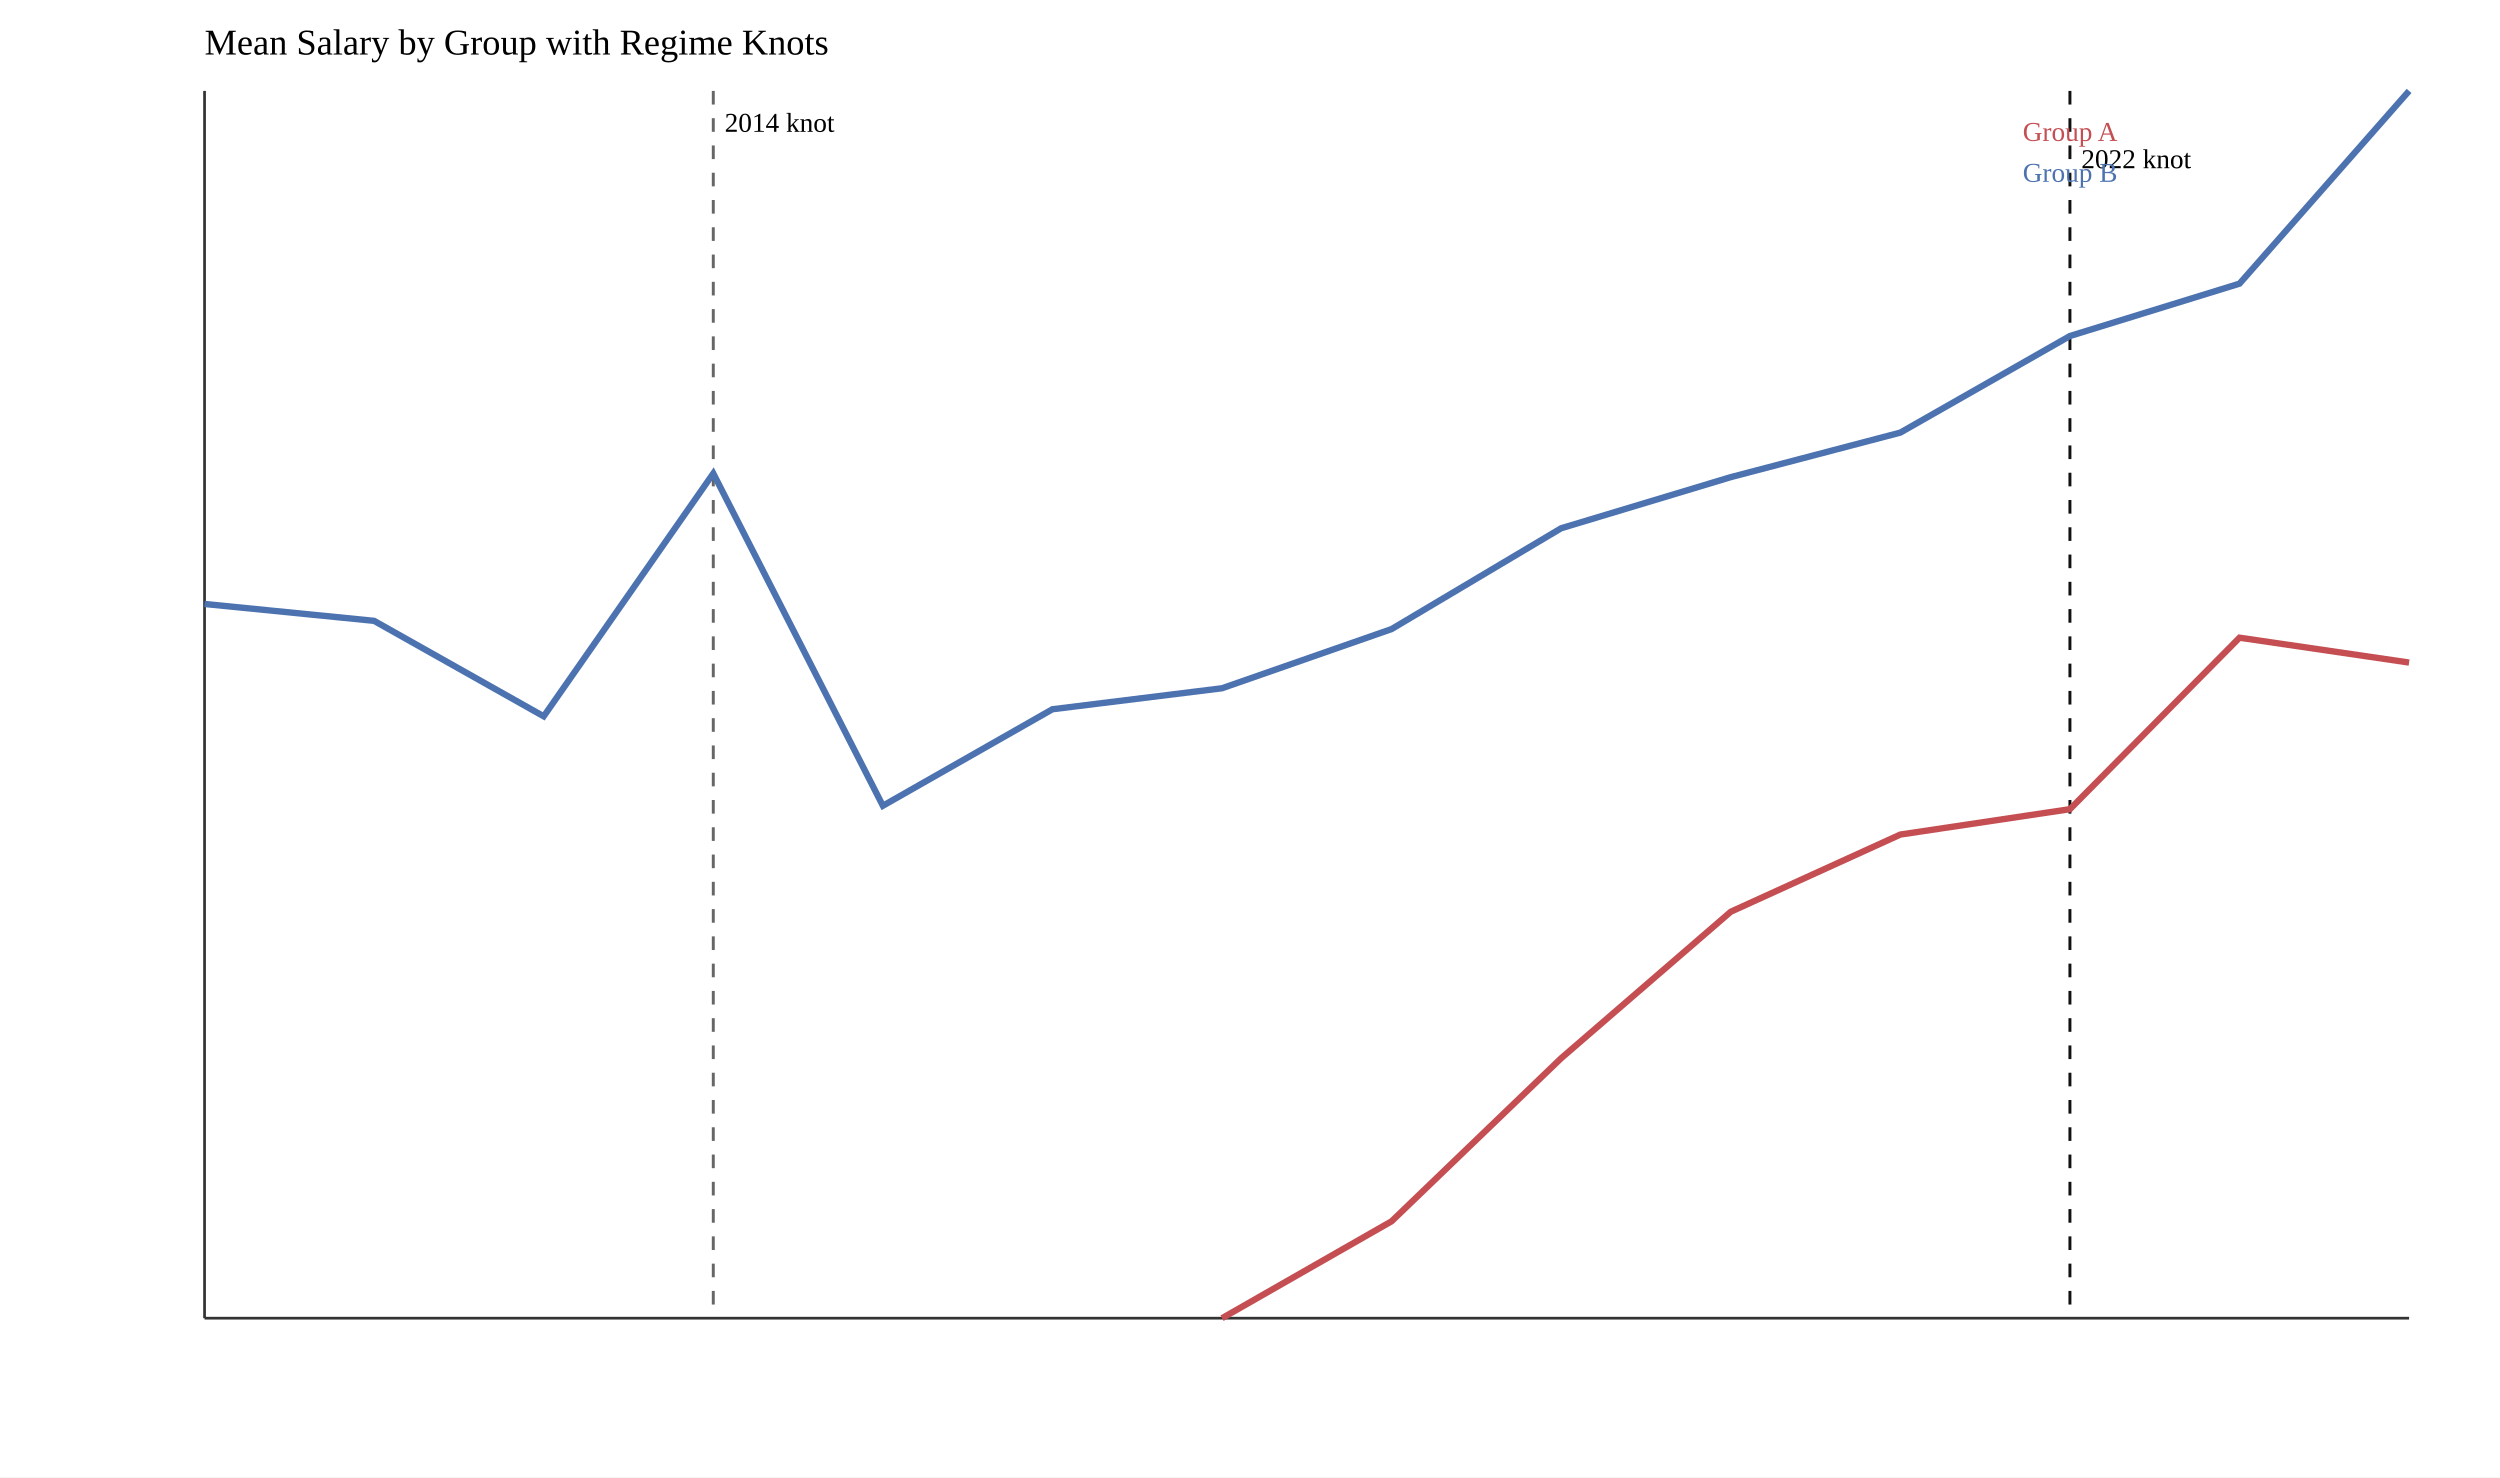
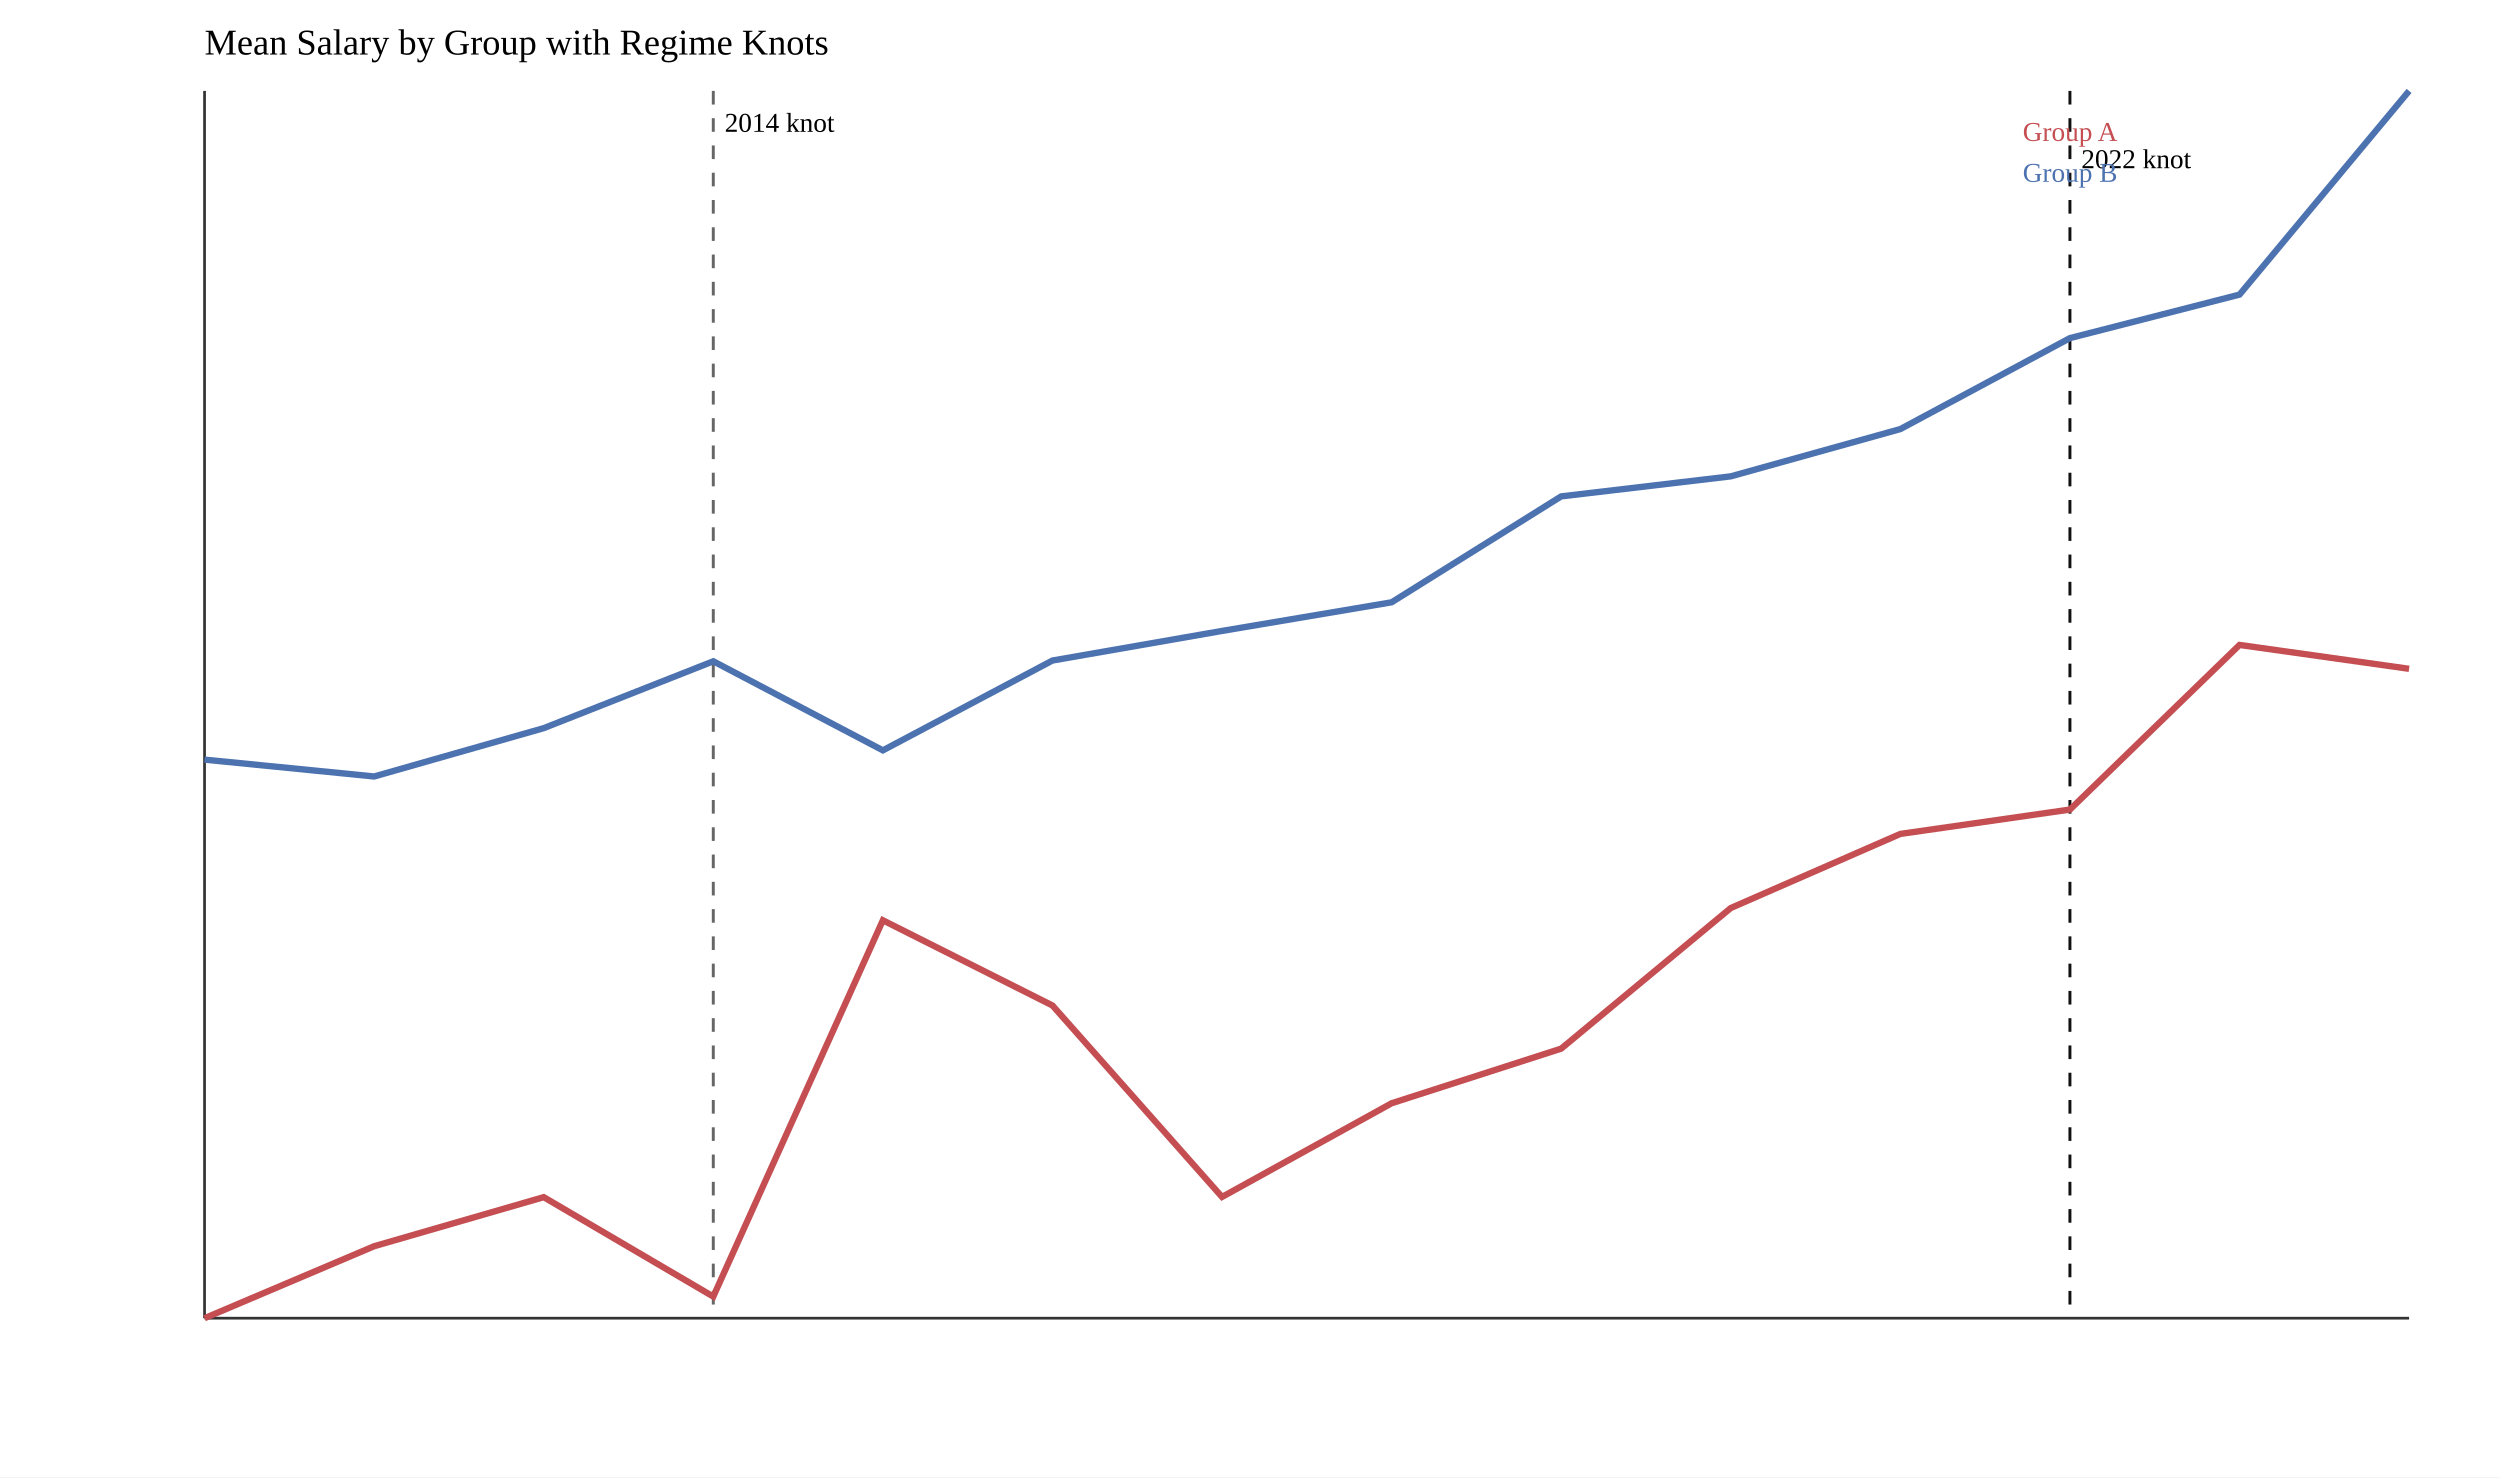
<svg xmlns="http://www.w3.org/2000/svg" width="1100" height="650">
  <rect x="0" y="0" width="100%" height="100%" fill="white" />
  <line x1="90.0" y1="580.0" x2="1060.0" y2="580.0" stroke="#333" stroke-width="1.2" />
  <line x1="90.0" y1="40.0" x2="90.0" y2="580.0" stroke="#333" stroke-width="1.2" />
  <line x1="313.846" y1="40.0" x2="313.846" y2="580.0" stroke="#666" stroke-dasharray="6,6" stroke-width="1.3" />
  <line x1="910.769" y1="40.0" x2="910.769" y2="580.0" stroke="#111" stroke-dasharray="6,6" stroke-width="1.3" />
-   <polyline fill="none" stroke="#C44E52" stroke-width="2.8" points="537.692,580.0 612.308,537.358 686.923,465.609 761.538,401.163 836.154,367.199 910.769,356.032 985.385,280.587 1060.0,291.529" />
-   <polyline fill="none" stroke="#4C72B0" stroke-width="2.8" points="90.0,265.75 164.615,273.176 239.231,315.182 313.846,208.315 388.462,354.531 463.077,312.067 537.692,302.83 612.308,276.786 686.923,232.423 761.538,209.941 836.154,190.342 910.769,147.839 985.385,124.801 1060.0,40.0" />
+   <polyline fill="none" stroke="#C44E52" stroke-width="2.8" points="90.0,580.0 164.615,548.34 239.231,526.747 313.846,570.494 388.462,404.925 463.077,442.416 537.692,526.655 612.308,485.434 686.923,461.395 761.538,399.527 836.154,366.922 910.769,356.202 985.385,283.774 1060.0,294.279" />
+   <polyline fill="none" stroke="#4C72B0" stroke-width="2.8" points="90.0,334.242 164.615,341.649 239.231,320.385 313.846,290.962 388.462,330.156 463.077,290.629 537.692,277.605 612.308,265.009 686.923,218.405 761.538,209.589 836.154,188.792 910.769,148.763 985.385,129.624 1060.0,40.0" />
  <text x="90.0" y="24" font-size="16" font-family="Times New Roman">Mean Salary by Group with Regime Knots</text>
  <text x="318.846" y="58.0" font-size="12" font-family="Times New Roman">2014 knot</text>
  <text x="915.769" y="74.0" font-size="12" font-family="Times New Roman">2022 knot</text>
  <text x="890.0" y="62.0" font-size="12" fill="#C44E52" font-family="Times New Roman">Group A</text>
  <text x="890.0" y="80.0" font-size="12" fill="#4C72B0" font-family="Times New Roman">Group B</text>
</svg>
